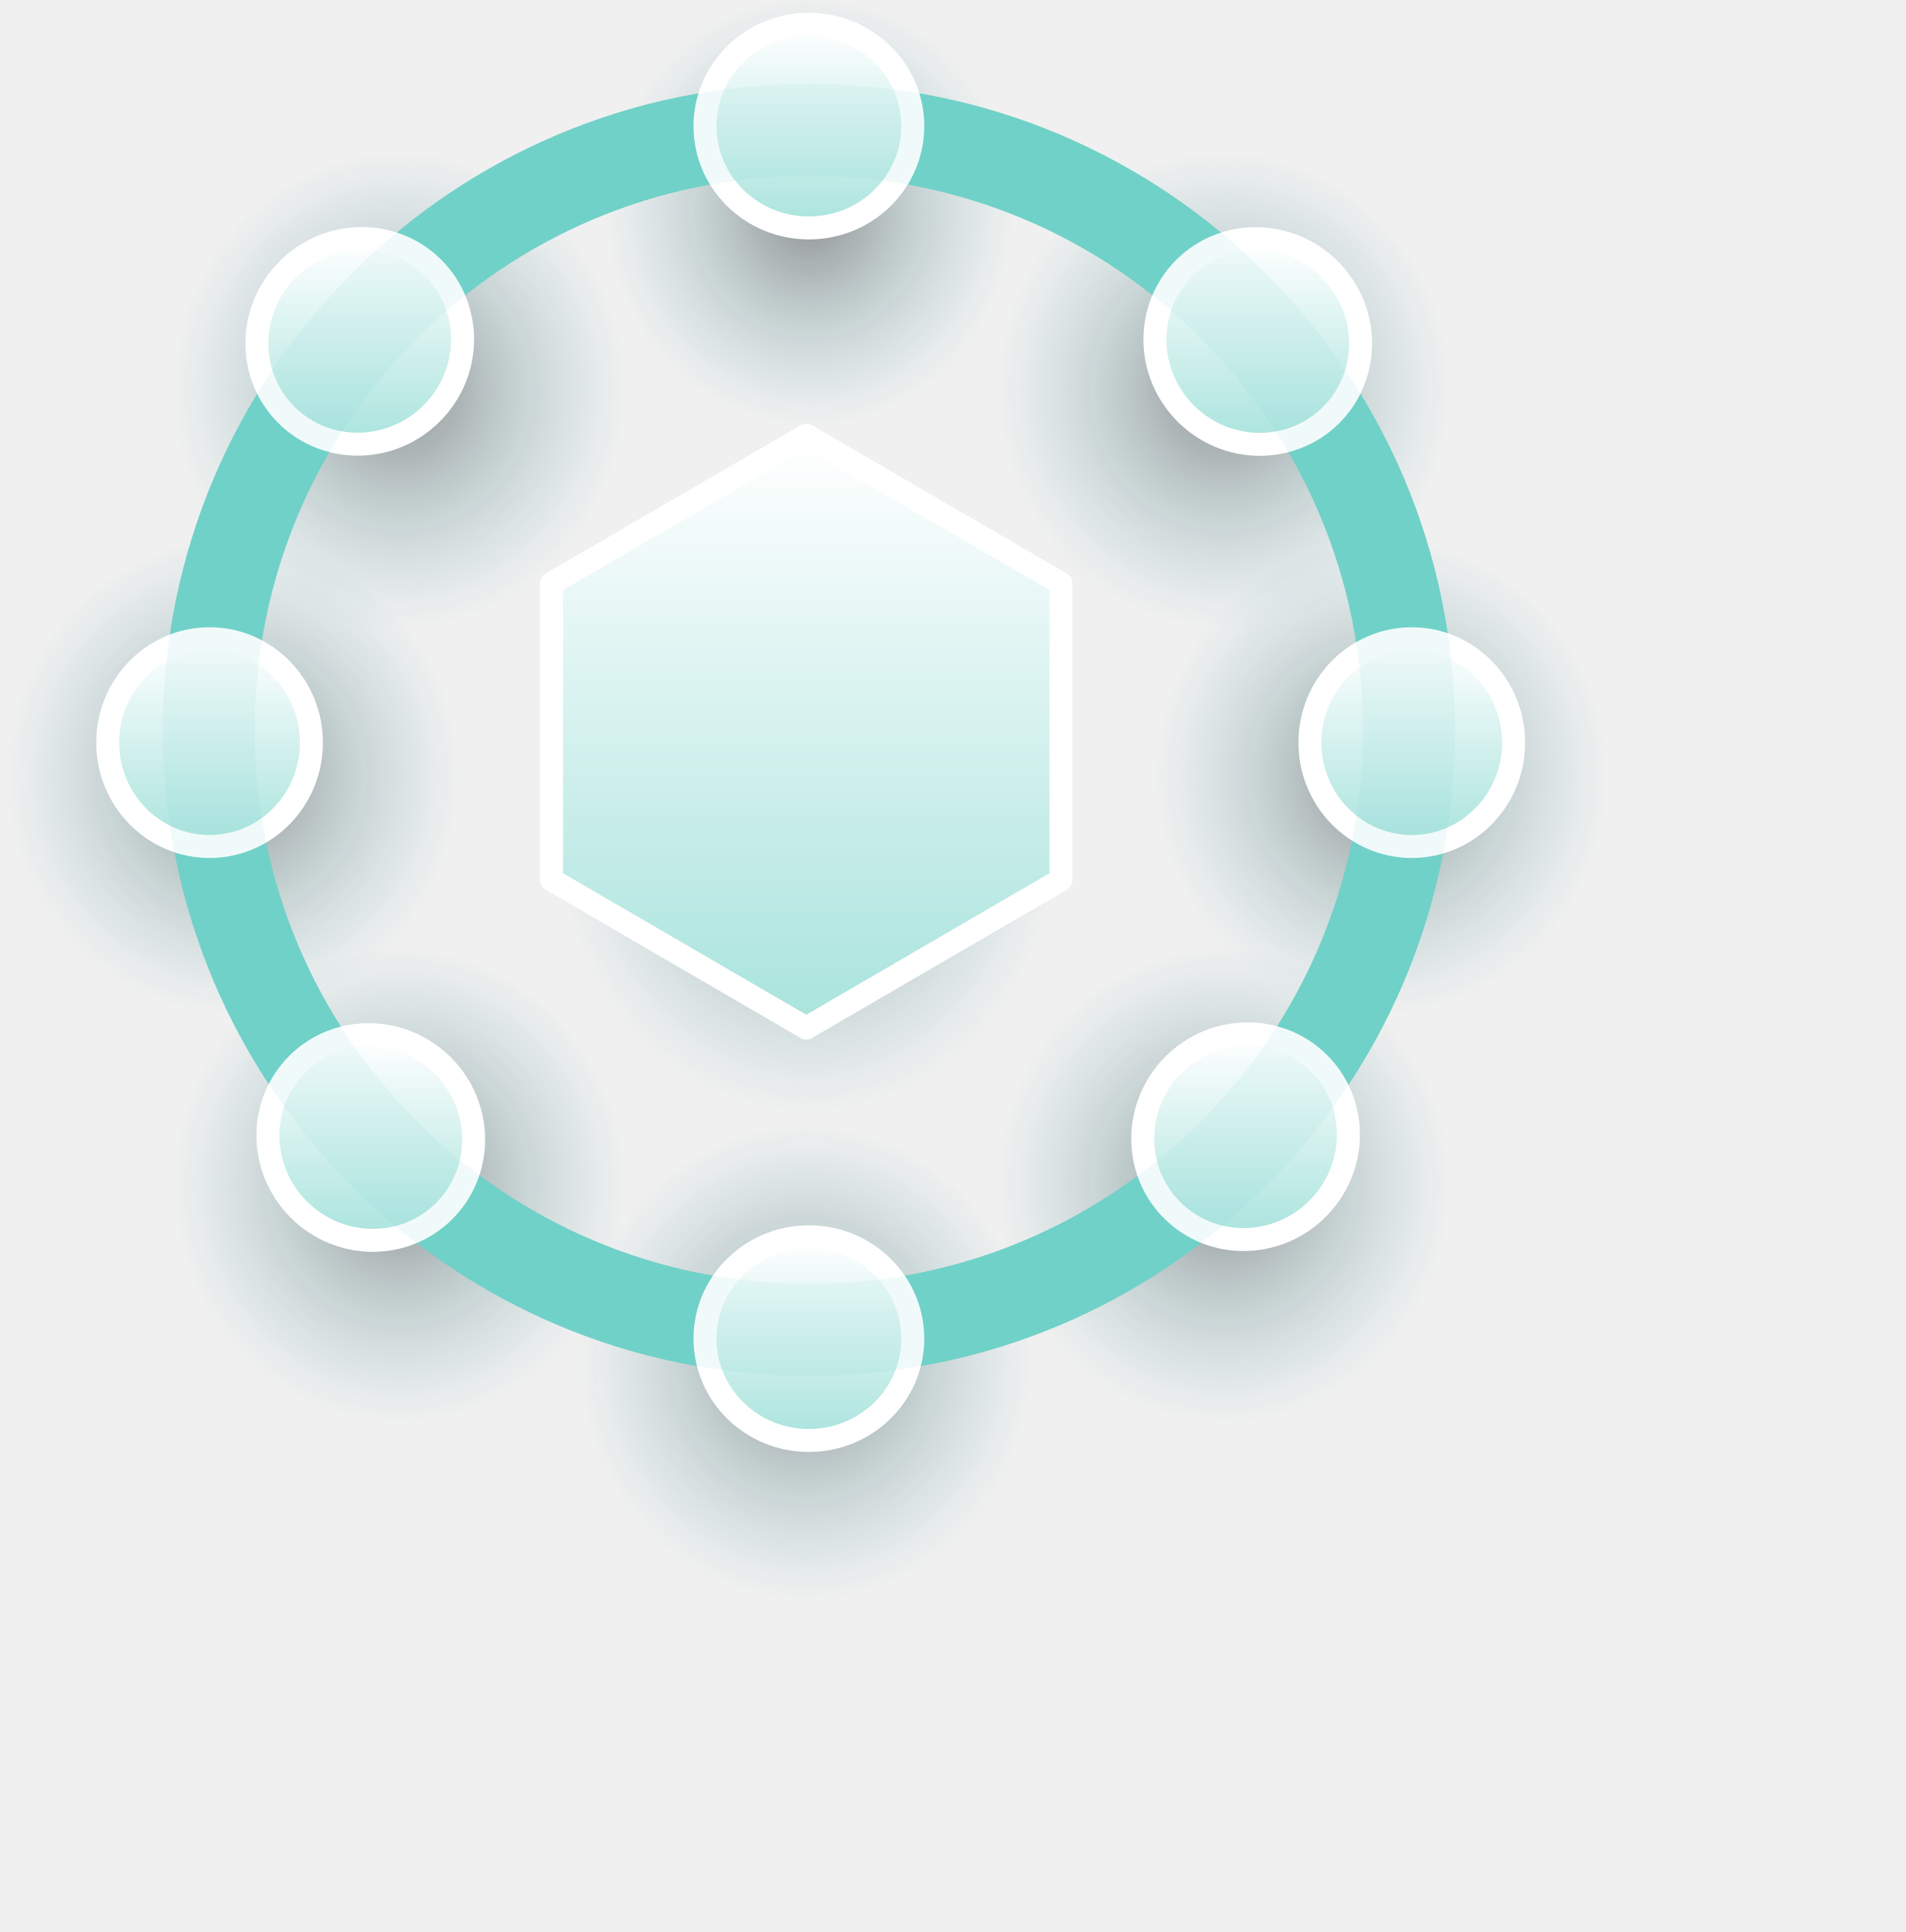
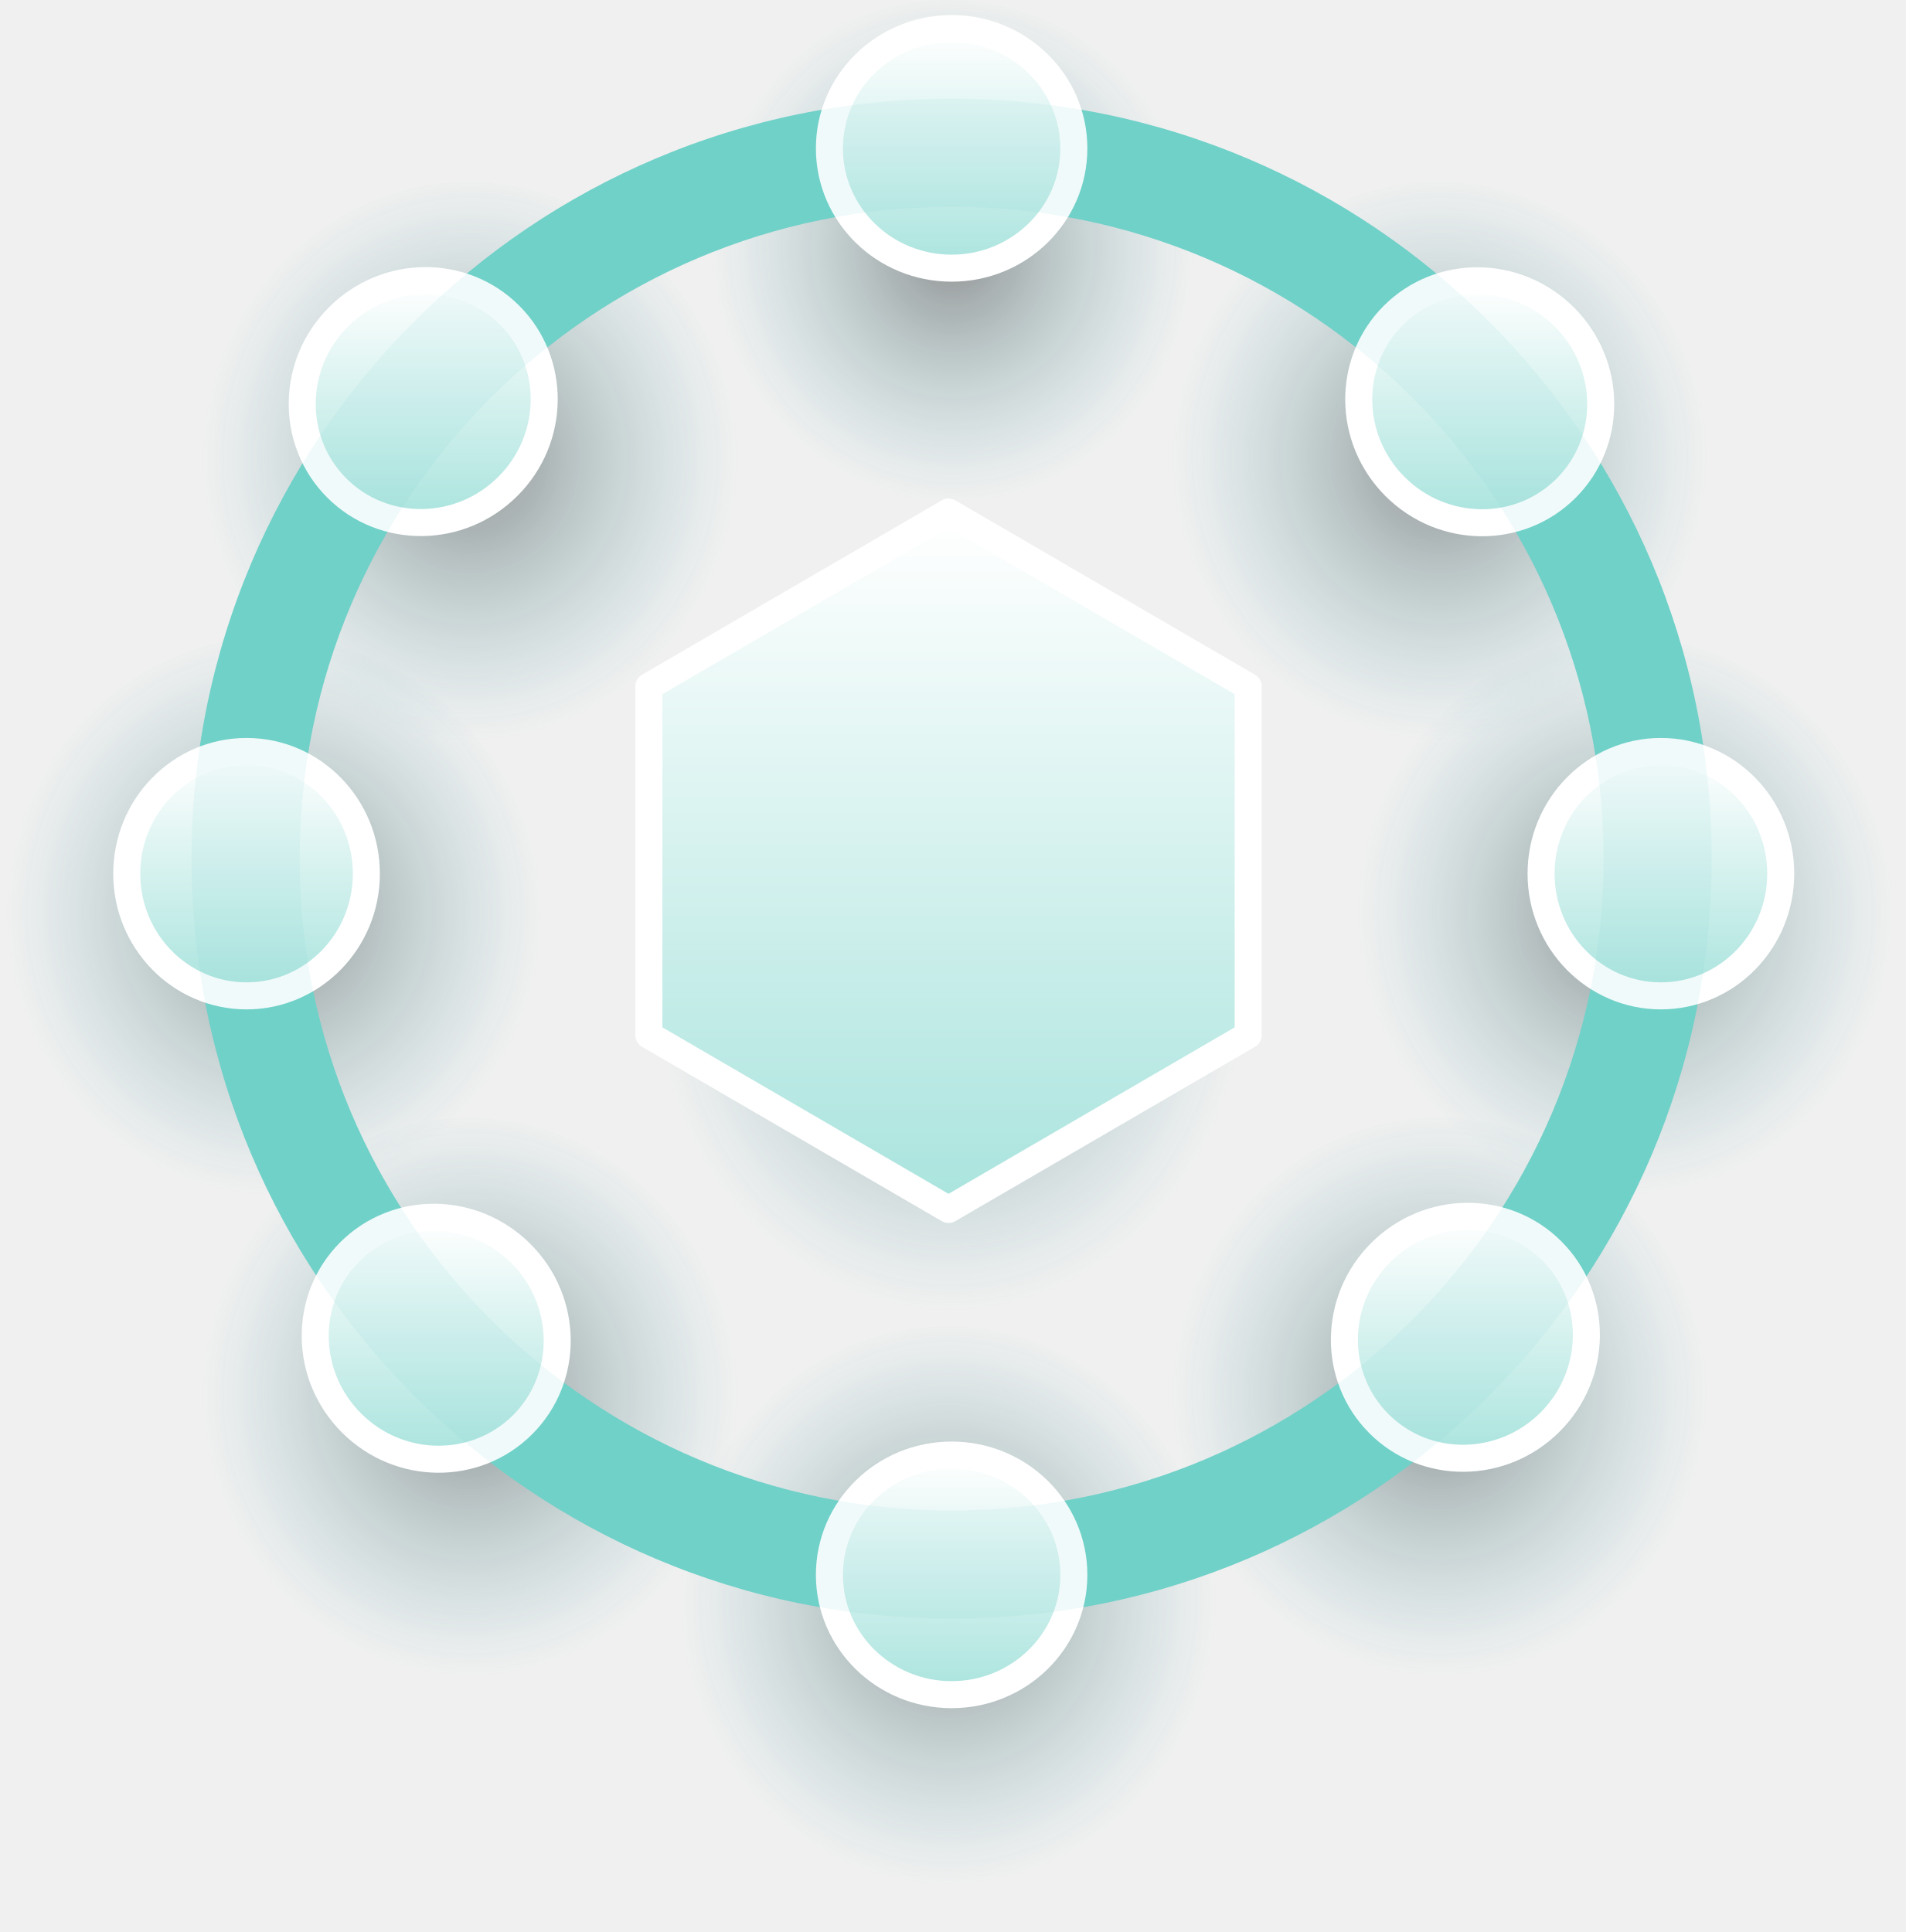
- <svg xmlns="http://www.w3.org/2000/svg" viewBox="0 0 141 143" xml:space="preserve" style="fill-rule:evenodd;clip-rule:evenodd;stroke-linejoin:round;stroke-miterlimit:2">
+ <svg xmlns="http://www.w3.org/2000/svg" viewBox="0 0 141 143" id="craft-supply" xml:space="preserve" style="fill-rule:evenodd;clip-rule:evenodd;stroke-linejoin:round;stroke-miterlimit:2">
  <g class="nodes">
    <ellipse cx="34.686" cy="104.874" rx="20.182" ry="22.129" style="fill:url(#_craftRadial51);" />
    <ellipse cx="106.449" cy="104.874" rx="20.182" ry="22.129" style="fill:url(#_craftRadial52);" />
    <ellipse cx="20.182" cy="69.274" rx="20.182" ry="22.129" style="fill:url(#_craftRadial53);" />
    <ellipse cx="120.192" cy="69.274" rx="20.182" ry="22.129" style="fill:url(#_craftRadial54);" />
    <ellipse cx="34.686" cy="35.604" rx="20.182" ry="22.129" style="fill:url(#_craftRadial55);" />
    <ellipse cx="106.449" cy="35.604" rx="20.182" ry="22.129" style="fill:url(#_craftRadial56);" />
    <ellipse cx="70.073" cy="120.313" rx="20.182" ry="22.129" style="fill:url(#_craftRadial57);" />
    <ellipse cx="70.073" cy="22.129" rx="20.182" ry="22.129" style="fill:url(#_craftRadial58);" />
  </g>
  <path d="M70.197,48.9l22.177,12.905l0,25.81l-22.177,12.905l-22.178,-12.905l-0,-25.81l22.178,-12.905Z" style="fill:url(#_craftRadial59);" />
  <path d="M70.197,37.9l22.177,12.905l0,25.81l-22.177,12.905l-22.178,-12.905l-0,-25.81l22.178,-12.905Z" style="fill:url(#_craftLinear510);stroke:white;stroke-width:2px;" />
  <path d="M70.426,7.306c31.044,0 56.249,25.204 56.249,56.249c0,31.044 -25.205,56.249 -56.249,56.249c-31.045,0 -56.249,-25.205 -56.249,-56.249c0,-31.045 25.204,-56.249 56.249,-56.249Zm-0,8c-26.63,0 -48.249,21.619 -48.249,48.249c-0,26.629 21.619,48.249 48.249,48.249c26.629,0 48.249,-21.62 48.249,-48.249c0,-26.63 -21.62,-48.249 -48.249,-48.249Z" style="fill:#70D1C8;" />
  <g class="nodes">
    <ellipse cx="70.426" cy="116.566" rx="9.045" ry="8.867" style="fill:url(#_craftLinear511);stroke:white;stroke-width:2px;" />
    <ellipse cx="70.426" cy="10.982" rx="9.045" ry="8.867" style="fill:url(#_craftLinear512);stroke:white;stroke-width:2px;" />
    <path d="M114.049,64.666c0,-4.992 3.973,-9.045 8.867,-9.045c4.894,0 8.868,4.053 8.868,9.045c0,4.992 -3.974,9.045 -8.868,9.045c-4.894,0 -8.867,-4.053 -8.867,-9.045Z" style="fill:url(#_craftLinear513);stroke:white;stroke-width:2px;" />
    <path d="M9.379,64.666c0,-4.992 3.973,-9.045 8.867,-9.045c4.894,0 8.867,4.053 8.867,9.045c0,4.992 -3.973,9.045 -8.867,9.045c-4.894,0 -8.867,-4.053 -8.867,-9.045Z" style="fill:url(#_craftLinear514);stroke:white;stroke-width:2px;" />
    <path d="M102.177,92.713c3.53,-3.53 9.206,-3.587 12.666,-0.126c3.461,3.46 3.404,9.136 -0.125,12.666c-3.53,3.53 -9.206,3.586 -12.666,0.125c-3.461,-3.46 -3.404,-9.136 0.125,-12.665Z" style="fill:url(#_craftLinear515);stroke:white;stroke-width:2px;" />
    <path d="M25.05,23.454c3.53,-3.53 9.205,-3.586 12.666,-0.125c3.46,3.46 3.404,9.135 -0.126,12.665c-3.53,3.53 -9.205,3.587 -12.666,0.126c-3.46,-3.461 -3.404,-9.136 0.126,-12.666Z" style="fill:url(#_craftLinear516);stroke:white;stroke-width:2px;" />
    <path d="M38.552,92.783c3.53,3.53 3.586,9.205 0.126,12.666c-3.461,3.46 -9.136,3.404 -12.666,-0.126c-3.53,-3.53 -3.586,-9.205 -0.126,-12.666c3.461,-3.46 9.136,-3.404 12.666,0.126Z" style="fill:url(#_craftLinear517);stroke:white;stroke-width:2px;" />
    <path d="M115.778,23.468c3.53,3.529 3.586,9.205 0.126,12.665c-3.461,3.461 -9.136,3.405 -12.666,-0.125c-3.53,-3.53 -3.586,-9.206 -0.125,-12.666c3.46,-3.461 9.135,-3.404 12.665,0.126Z" style="fill:url(#_craftLinear518);stroke:white;stroke-width:2px;" />
  </g>
  <path d="M70.426,7.306c31.044,0 56.249,25.204 56.249,56.249c0,31.044 -25.205,56.249 -56.249,56.249c-31.045,0 -56.249,-25.205 -56.249,-56.249c0,-31.045 25.204,-56.249 56.249,-56.249Zm-0,8c-26.63,0 -48.249,21.619 -48.249,48.249c-0,26.629 21.619,48.249 48.249,48.249c26.629,0 48.249,-21.62 48.249,-48.249c0,-26.63 -21.62,-48.249 -48.249,-48.249Z" style="fill:#70D1C8;fill-opacity:0.1;" />
  <defs>
    <radialGradient id="_craftRadial51" cx="0" cy="0" r="1" gradientUnits="userSpaceOnUse" gradientTransform="matrix(-19.8235,0,0,-20.9371,34.78,103.151)">
      <stop offset="0" style="stop-color:black;stop-opacity:0.4" />
      <stop offset="1" style="stop-color:#2996A2;stop-opacity:0" />
    </radialGradient>
    <radialGradient id="_craftRadial52" cx="0" cy="0" r="1" gradientUnits="userSpaceOnUse" gradientTransform="matrix(-19.8235,0,0,-20.9371,106.543,103.151)">
      <stop offset="0" style="stop-color:black;stop-opacity:0.4" />
      <stop offset="1" style="stop-color:#2996A2;stop-opacity:0" />
    </radialGradient>
    <radialGradient id="_craftRadial53" cx="0" cy="0" r="1" gradientUnits="userSpaceOnUse" gradientTransform="matrix(-19.8235,0,0,-20.9371,20.276,67.5506)">
      <stop offset="0" style="stop-color:black;stop-opacity:0.4" />
      <stop offset="1" style="stop-color:#2996A2;stop-opacity:0" />
    </radialGradient>
    <radialGradient id="_craftRadial54" cx="0" cy="0" r="1" gradientUnits="userSpaceOnUse" gradientTransform="matrix(-19.8235,0,0,-20.9371,120.286,67.5506)">
      <stop offset="0" style="stop-color:black;stop-opacity:0.4" />
      <stop offset="1" style="stop-color:#2996A2;stop-opacity:0" />
    </radialGradient>
    <radialGradient id="_craftRadial55" cx="0" cy="0" r="1" gradientUnits="userSpaceOnUse" gradientTransform="matrix(-19.8235,0,0,-20.9371,34.78,33.8806)">
      <stop offset="0" style="stop-color:black;stop-opacity:0.4" />
      <stop offset="1" style="stop-color:#2996A2;stop-opacity:0" />
    </radialGradient>
    <radialGradient id="_craftRadial56" cx="0" cy="0" r="1" gradientUnits="userSpaceOnUse" gradientTransform="matrix(-19.8235,0,0,-20.9371,106.543,33.8806)">
      <stop offset="0" style="stop-color:black;stop-opacity:0.4" />
      <stop offset="1" style="stop-color:#2996A2;stop-opacity:0" />
    </radialGradient>
    <radialGradient id="_craftRadial57" cx="0" cy="0" r="1" gradientUnits="userSpaceOnUse" gradientTransform="matrix(-19.8235,0,0,-20.9371,70.167,118.59)">
      <stop offset="0" style="stop-color:black;stop-opacity:0.4" />
      <stop offset="1" style="stop-color:#2996A2;stop-opacity:0" />
    </radialGradient>
    <radialGradient id="_craftRadial58" cx="0" cy="0" r="1" gradientUnits="userSpaceOnUse" gradientTransform="matrix(-17.8625,0.304287,-0.32138,-18.866,70.511,18.3604)">
      <stop offset="0" style="stop-color:black;stop-opacity:0.4" />
      <stop offset="1" style="stop-color:#2996A2;stop-opacity:0" />
    </radialGradient>
    <radialGradient id="_craftRadial59" cx="0" cy="0" r="1" gradientUnits="userSpaceOnUse" gradientTransform="matrix(-21.7836,0,0,-24.4198,70.2998,72.7)">
      <stop offset="0" style="stop-color:black;stop-opacity:0.4" />
      <stop offset="1" style="stop-color:#2996A2;stop-opacity:0" />
    </radialGradient>
    <linearGradient id="_craftLinear510" x1="0" y1="0" x2="1" y2="0" gradientUnits="userSpaceOnUse" gradientTransform="matrix(-1.6438e-14,49.9674,-42.935,-1.91304e-14,72.8694,38.4726)">
      <stop offset="0" style="stop-color:white;stop-opacity:1" />
      <stop offset="1" style="stop-color:#ABE4DE;stop-opacity:1" />
    </linearGradient>
    <linearGradient id="_craftLinear511" x1="0" y1="0" x2="1" y2="0" gradientUnits="userSpaceOnUse" gradientTransform="matrix(-6.70415e-15,17.1663,-17.5109,-6.57222e-15,71.5161,107.896)">
      <stop offset="0" style="stop-color:white;stop-opacity:1" />
      <stop offset="1" style="stop-color:#ABE4DE;stop-opacity:1" />
    </linearGradient>
    <linearGradient id="_craftLinear512" x1="0" y1="0" x2="1" y2="0" gradientUnits="userSpaceOnUse" gradientTransform="matrix(-6.70415e-15,17.1663,-17.5109,-6.57222e-15,71.5161,2.31173)">
      <stop offset="0" style="stop-color:white;stop-opacity:1" />
      <stop offset="1" style="stop-color:#ABE4DE;stop-opacity:1" />
    </linearGradient>
    <linearGradient id="_craftLinear513" x1="0" y1="0" x2="1" y2="0" gradientUnits="userSpaceOnUse" gradientTransform="matrix(-6.57259e-15,17.5109,-17.1672,-6.70415e-15,123.985,55.8217)">
      <stop offset="0" style="stop-color:white;stop-opacity:1" />
      <stop offset="1" style="stop-color:#ABE4DE;stop-opacity:1" />
    </linearGradient>
    <linearGradient id="_craftLinear514" x1="0" y1="0" x2="1" y2="0" gradientUnits="userSpaceOnUse" gradientTransform="matrix(-6.57222e-15,17.5109,-17.1663,-6.70415e-15,19.3147,55.8217)">
      <stop offset="0" style="stop-color:white;stop-opacity:1" />
      <stop offset="1" style="stop-color:#ABE4DE;stop-opacity:1" />
    </linearGradient>
    <linearGradient id="_craftLinear515" x1="0" y1="0" x2="1" y2="0" gradientUnits="userSpaceOnUse" gradientTransform="matrix(-6.63722e-15,17.3363,-17.336,-6.63731e-15,109.527,90.2266)">
      <stop offset="0" style="stop-color:white;stop-opacity:1" />
      <stop offset="1" style="stop-color:#ABE4DE;stop-opacity:1" />
    </linearGradient>
    <linearGradient id="_craftLinear516" x1="0" y1="0" x2="1" y2="0" gradientUnits="userSpaceOnUse" gradientTransform="matrix(-6.63722e-15,17.3363,-17.336,-6.63731e-15,32.3992,20.9681)">
      <stop offset="0" style="stop-color:white;stop-opacity:1" />
      <stop offset="1" style="stop-color:#ABE4DE;stop-opacity:1" />
    </linearGradient>
    <linearGradient id="_craftLinear517" x1="0" y1="0" x2="1" y2="0" gradientUnits="userSpaceOnUse" gradientTransform="matrix(-6.63722e-15,17.336,-17.336,-6.63722e-15,33.3612,90.297)">
      <stop offset="0" style="stop-color:white;stop-opacity:1" />
      <stop offset="1" style="stop-color:#ABE4DE;stop-opacity:1" />
    </linearGradient>
    <linearGradient id="_craftLinear518" x1="0" y1="0" x2="1" y2="0" gradientUnits="userSpaceOnUse" gradientTransform="matrix(-6.63717e-15,17.3363,-17.3359,-6.63731e-15,110.587,20.9816)">
      <stop offset="0" style="stop-color:white;stop-opacity:1" />
      <stop offset="1" style="stop-color:#ABE4DE;stop-opacity:1" />
    </linearGradient>
  </defs>
  <style>
-         svg {
+         svg#craf-supply {
            transform: scale(0.85);
            transform-box: fill-box;
            transform-origin: top;
        }
        .nodes {
            transform-origin: center;
            transform: rotate(0deg);
            transform-origin: center;
            transition: all 0.7s linear;
        }
        svg:hover .nodes {
            transform: rotate(-49deg);
            transition: all 0.7s linear;
            transform-origin: 50% 44.5%;
        }
    </style>
</svg>
